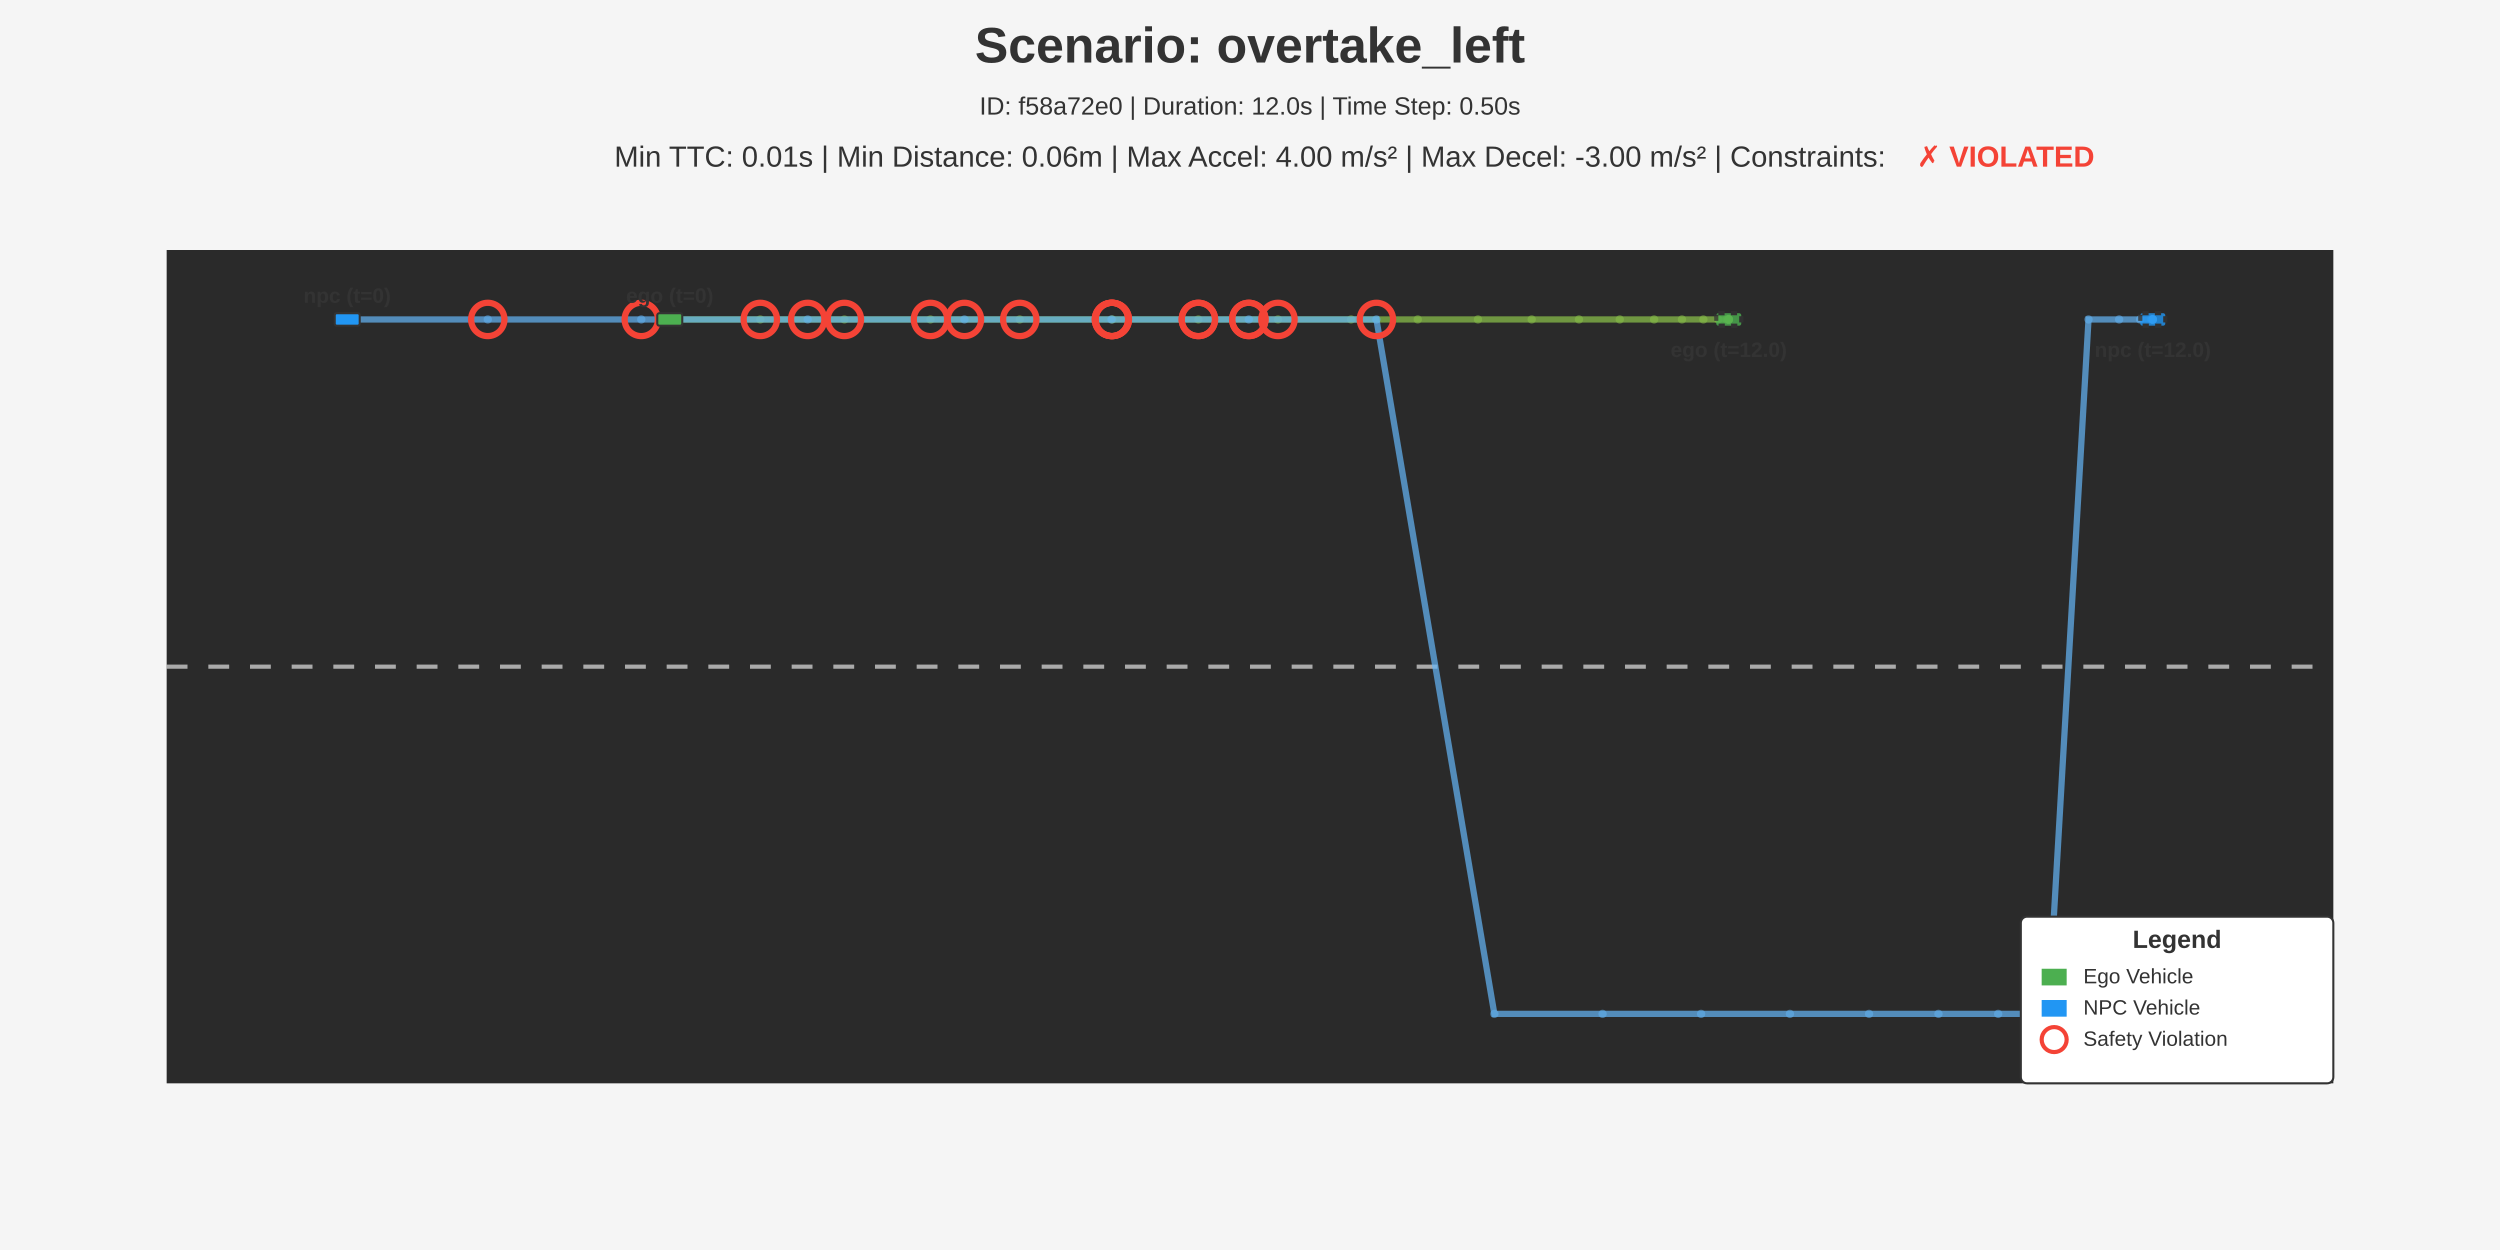
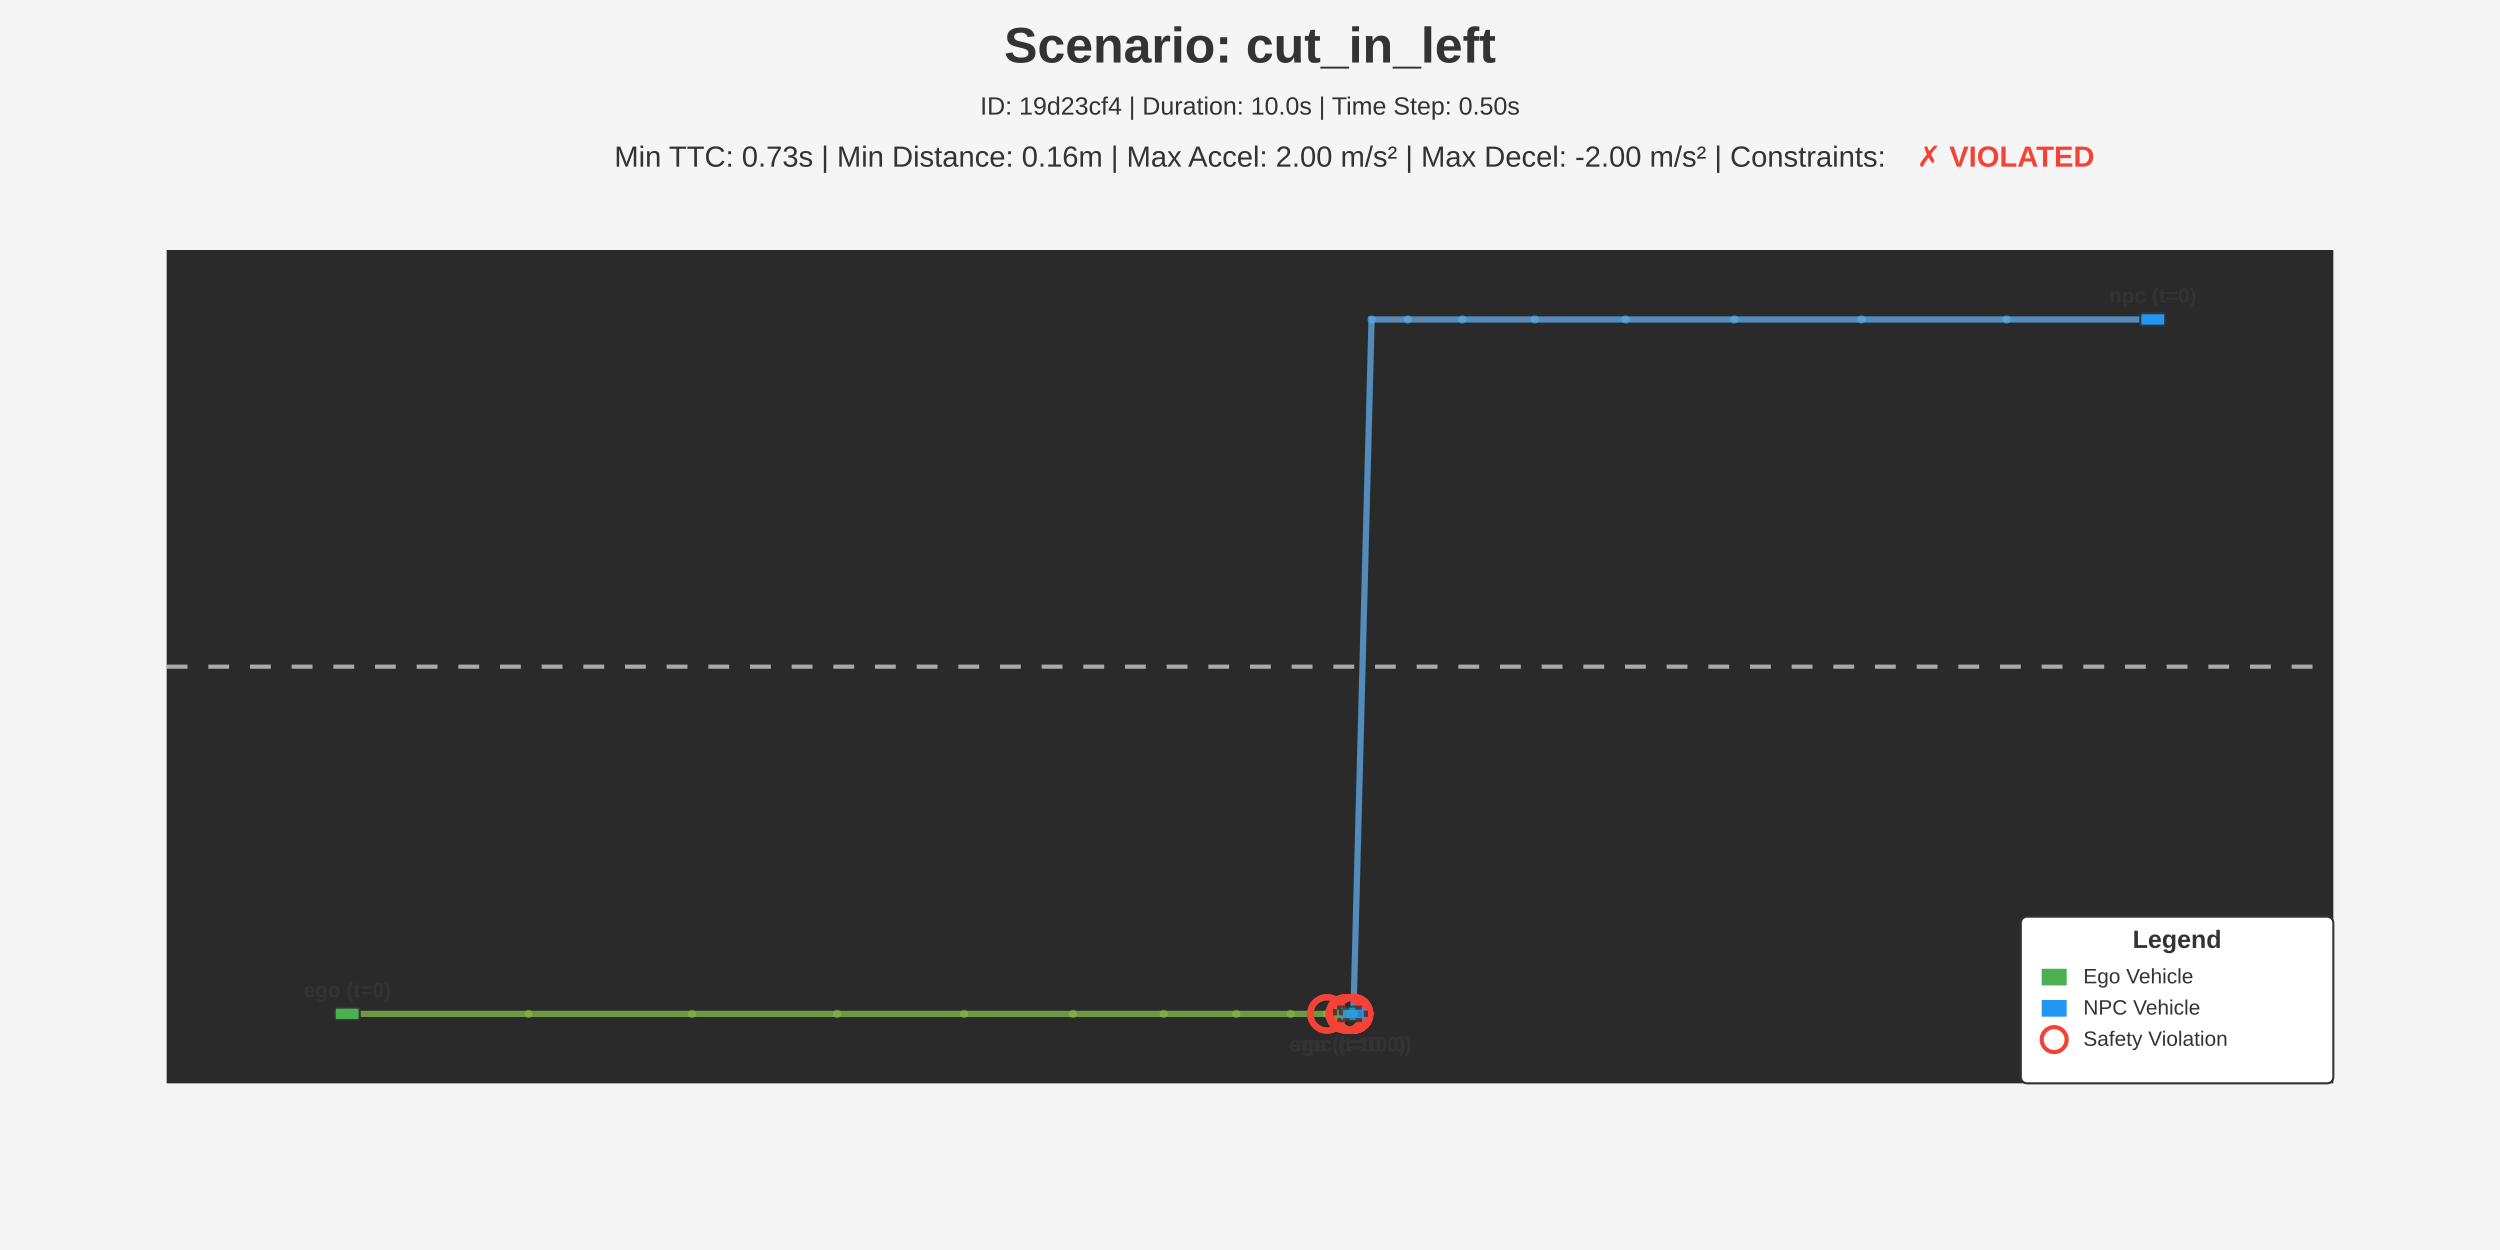
<svg xmlns="http://www.w3.org/2000/svg" height="600" viewBox="0 0 1200 600" width="1200">
  <rect fill="#F5F5F5" height="600" width="1200" />
  <g id="header">
    <text fill="#333333" font-family="Arial, sans-serif" font-size="24" font-weight="bold" text-anchor="middle" x="600" y="30">
- Scenario: overtake_left
+ Scenario: cut_in_left
</text>
    <text fill="#333333" font-family="Arial, sans-serif" font-size="12" text-anchor="middle" x="600" y="55">
- ID: f58a72e0 | Duration: 12.0s | Time Step: 0.50s
+ ID: 19d23cf4 | Duration: 10.0s | Time Step: 0.50s
</text>
  </g>
  <g id="metrics">
    <text fill="#333333" font-family="Arial, sans-serif" font-size="14" text-anchor="middle" x="600" y="80">
- Min TTC: 0.01s | Min Distance: 0.06m | Max Accel: 4.00 m/s² | Max Decel: -3.00 m/s² | Constraints: 
+ Min TTC: 0.73s | Min Distance: 0.16m | Max Accel: 2.00 m/s² | Max Decel: -2.00 m/s² | Constraints: 
</text>
    <text fill="#F44336" font-family="Arial, sans-serif" font-size="14" font-weight="bold" text-anchor="start" x="920" y="80">
✗ VIOLATED
</text>
  </g>
  <rect fill="#2A2A2A" height="400" width="1040" x="80" y="120" />
  <g id="lane_markings">
    <line opacity="0.6" stroke="#FFFFFF" stroke-dasharray="10,10" stroke-width="2" x1="80" x2="1120" y1="320" y2="320" />
    <line stroke="#FFFFFF" stroke-width="3" x1="80" x2="1120" y1="-13.333" y2="-13.333" />
    <line stroke="#FFFFFF" stroke-width="3" x1="80" x2="1120" y1="653.333" y2="653.333" />
  </g>
  <g id="trajectories">
-     <path d="M 321.488 153.333 L 364.949 153.333 L 405.305 153.333 L 446.619 153.333 L 489.485 153.333 L 533.903 153.333 L 575.217 153.333 L 613.426 153.333 L 648.531 153.333 L 680.532 153.333 L 709.428 153.333 L 735.22 153.333 L 757.908 153.333 L 777.491 153.333 L 793.97 153.333 L 807.345 153.333 L 817.615 153.333 L 824.781 153.333 L 828.843 153.333 L 829.8 153.333 L 829.8 153.333 L 829.8 153.333 L 829.8 153.333 L 829.8 153.333 L 829.8 153.333 " fill="none" opacity="0.7" stroke="#8BC34A" stroke-width="3" />
-     <circle cx="321.488" cy="153.333" fill="#8BC34A" opacity="0.5" r="2" />
-     <circle cx="364.949" cy="153.333" fill="#8BC34A" opacity="0.5" r="2" />
-     <circle cx="405.305" cy="153.333" fill="#8BC34A" opacity="0.5" r="2" />
-     <circle cx="446.619" cy="153.333" fill="#8BC34A" opacity="0.5" r="2" />
-     <circle cx="489.485" cy="153.333" fill="#8BC34A" opacity="0.5" r="2" />
-     <circle cx="533.903" cy="153.333" fill="#8BC34A" opacity="0.5" r="2" />
-     <circle cx="575.217" cy="153.333" fill="#8BC34A" opacity="0.5" r="2" />
-     <circle cx="613.426" cy="153.333" fill="#8BC34A" opacity="0.5" r="2" />
-     <circle cx="648.531" cy="153.333" fill="#8BC34A" opacity="0.5" r="2" />
-     <circle cx="680.532" cy="153.333" fill="#8BC34A" opacity="0.5" r="2" />
-     <circle cx="709.428" cy="153.333" fill="#8BC34A" opacity="0.5" r="2" />
-     <circle cx="735.22" cy="153.333" fill="#8BC34A" opacity="0.5" r="2" />
-     <circle cx="757.908" cy="153.333" fill="#8BC34A" opacity="0.5" r="2" />
-     <circle cx="777.491" cy="153.333" fill="#8BC34A" opacity="0.5" r="2" />
-     <circle cx="793.97" cy="153.333" fill="#8BC34A" opacity="0.5" r="2" />
-     <circle cx="807.345" cy="153.333" fill="#8BC34A" opacity="0.5" r="2" />
-     <circle cx="817.615" cy="153.333" fill="#8BC34A" opacity="0.5" r="2" />
-     <circle cx="824.781" cy="153.333" fill="#8BC34A" opacity="0.5" r="2" />
-     <circle cx="828.843" cy="153.333" fill="#8BC34A" opacity="0.5" r="2" />
-     <circle cx="829.8" cy="153.333" fill="#8BC34A" opacity="0.5" r="2" />
-     <circle cx="829.8" cy="153.333" fill="#8BC34A" opacity="0.5" r="2" />
-     <circle cx="829.8" cy="153.333" fill="#8BC34A" opacity="0.5" r="2" />
-     <circle cx="829.8" cy="153.333" fill="#8BC34A" opacity="0.5" r="2" />
-     <circle cx="829.8" cy="153.333" fill="#8BC34A" opacity="0.5" r="2" />
-     <circle cx="829.8" cy="153.333" fill="#8BC34A" opacity="0.5" r="2" />
-     <path d="M 166.667 153.333 L 234.136 153.333 L 307.815 153.333 L 387.702 153.333 L 462.932 153.333 L 533.506 153.333 L 599.424 153.333 L 660.685 153.333 L 717.289 486.667 L 769.237 486.667 L 816.529 486.667 L 859.164 486.667 L 897.142 486.667 L 930.464 486.667 L 959.129 486.667 L 983.138 486.667 L 1002.49 153.333 L 1017.186 153.333 L 1027.225 153.333 L 1032.607 153.333 L 1033.333 153.333 L 1033.333 153.333 L 1033.333 153.333 L 1033.333 153.333 L 1033.333 153.333 " fill="none" opacity="0.7" stroke="#64B5F6" stroke-width="3" />
-     <circle cx="166.667" cy="153.333" fill="#64B5F6" opacity="0.5" r="2" />
-     <circle cx="234.136" cy="153.333" fill="#64B5F6" opacity="0.5" r="2" />
-     <circle cx="307.815" cy="153.333" fill="#64B5F6" opacity="0.5" r="2" />
-     <circle cx="387.702" cy="153.333" fill="#64B5F6" opacity="0.5" r="2" />
-     <circle cx="462.932" cy="153.333" fill="#64B5F6" opacity="0.5" r="2" />
-     <circle cx="533.506" cy="153.333" fill="#64B5F6" opacity="0.5" r="2" />
-     <circle cx="599.424" cy="153.333" fill="#64B5F6" opacity="0.5" r="2" />
-     <circle cx="660.685" cy="153.333" fill="#64B5F6" opacity="0.5" r="2" />
-     <circle cx="717.289" cy="486.667" fill="#64B5F6" opacity="0.5" r="2" />
-     <circle cx="769.237" cy="486.667" fill="#64B5F6" opacity="0.5" r="2" />
-     <circle cx="816.529" cy="486.667" fill="#64B5F6" opacity="0.5" r="2" />
-     <circle cx="859.164" cy="486.667" fill="#64B5F6" opacity="0.5" r="2" />
-     <circle cx="897.142" cy="486.667" fill="#64B5F6" opacity="0.5" r="2" />
-     <circle cx="930.464" cy="486.667" fill="#64B5F6" opacity="0.5" r="2" />
-     <circle cx="959.129" cy="486.667" fill="#64B5F6" opacity="0.5" r="2" />
-     <circle cx="983.138" cy="486.667" fill="#64B5F6" opacity="0.5" r="2" />
-     <circle cx="1002.49" cy="153.333" fill="#64B5F6" opacity="0.5" r="2" />
-     <circle cx="1017.186" cy="153.333" fill="#64B5F6" opacity="0.5" r="2" />
-     <circle cx="1027.225" cy="153.333" fill="#64B5F6" opacity="0.5" r="2" />
-     <circle cx="1032.607" cy="153.333" fill="#64B5F6" opacity="0.5" r="2" />
+     <path d="M 166.667 486.667 L 253.76 486.667 L 332.144 486.667 L 401.819 486.667 L 462.784 486.667 L 515.04 486.667 L 558.587 486.667 L 593.424 486.667 L 619.552 486.667 L 636.971 486.667 L 645.681 486.667 L 646.247 486.667 L 646.813 486.667 L 646.813 486.667 L 646.813 486.667 L 646.813 486.667 L 646.813 486.667 L 646.813 486.667 L 646.813 486.667 L 646.813 486.667 L 646.813 486.667 " fill="none" opacity="0.7" stroke="#8BC34A" stroke-width="3" />
+     <circle cx="166.667" cy="486.667" fill="#8BC34A" opacity="0.5" r="2" />
+     <circle cx="253.76" cy="486.667" fill="#8BC34A" opacity="0.5" r="2" />
+     <circle cx="332.144" cy="486.667" fill="#8BC34A" opacity="0.5" r="2" />
+     <circle cx="401.819" cy="486.667" fill="#8BC34A" opacity="0.5" r="2" />
+     <circle cx="462.784" cy="486.667" fill="#8BC34A" opacity="0.5" r="2" />
+     <circle cx="515.04" cy="486.667" fill="#8BC34A" opacity="0.5" r="2" />
+     <circle cx="558.587" cy="486.667" fill="#8BC34A" opacity="0.5" r="2" />
+     <circle cx="593.424" cy="486.667" fill="#8BC34A" opacity="0.5" r="2" />
+     <circle cx="619.552" cy="486.667" fill="#8BC34A" opacity="0.5" r="2" />
+     <circle cx="636.971" cy="486.667" fill="#8BC34A" opacity="0.5" r="2" />
+     <circle cx="645.681" cy="486.667" fill="#8BC34A" opacity="0.5" r="2" />
+     <circle cx="646.247" cy="486.667" fill="#8BC34A" opacity="0.5" r="2" />
+     <circle cx="646.813" cy="486.667" fill="#8BC34A" opacity="0.5" r="2" />
+     <circle cx="646.813" cy="486.667" fill="#8BC34A" opacity="0.5" r="2" />
+     <circle cx="646.813" cy="486.667" fill="#8BC34A" opacity="0.5" r="2" />
+     <circle cx="646.813" cy="486.667" fill="#8BC34A" opacity="0.5" r="2" />
+     <circle cx="646.813" cy="486.667" fill="#8BC34A" opacity="0.5" r="2" />
+     <circle cx="646.813" cy="486.667" fill="#8BC34A" opacity="0.5" r="2" />
+     <circle cx="646.813" cy="486.667" fill="#8BC34A" opacity="0.5" r="2" />
+     <circle cx="646.813" cy="486.667" fill="#8BC34A" opacity="0.5" r="2" />
+     <circle cx="646.813" cy="486.667" fill="#8BC34A" opacity="0.5" r="2" />
+     <path d="M 1033.333 153.333 L 963.18 153.333 L 893.505 153.333 L 832.539 153.333 L 780.283 153.333 L 736.737 153.333 L 701.899 153.333 L 675.771 153.333 L 658.353 153.333 L 649.643 486.667 L 649.643 486.667 L 649.643 486.667 L 649.643 486.667 L 649.643 486.667 L 649.643 486.667 L 649.643 486.667 L 649.643 486.667 L 649.643 486.667 L 649.643 486.667 L 649.643 486.667 L 649.643 486.667 " fill="none" opacity="0.7" stroke="#64B5F6" stroke-width="3" />
    <circle cx="1033.333" cy="153.333" fill="#64B5F6" opacity="0.5" r="2" />
-     <circle cx="1033.333" cy="153.333" fill="#64B5F6" opacity="0.5" r="2" />
-     <circle cx="1033.333" cy="153.333" fill="#64B5F6" opacity="0.5" r="2" />
-     <circle cx="1033.333" cy="153.333" fill="#64B5F6" opacity="0.5" r="2" />
-     <circle cx="1033.333" cy="153.333" fill="#64B5F6" opacity="0.5" r="2" />
-     <circle cx="364.949" cy="153.333" fill="none" r="8" stroke="#F44336" stroke-width="3" />
-     <circle cx="234.136" cy="153.333" fill="none" r="8" stroke="#F44336" stroke-width="3" />
-     <circle cx="405.305" cy="153.333" fill="none" r="8" stroke="#F44336" stroke-width="3" />
-     <circle cx="307.815" cy="153.333" fill="none" r="8" stroke="#F44336" stroke-width="3" />
-     <circle cx="446.619" cy="153.333" fill="none" r="8" stroke="#F44336" stroke-width="3" />
-     <circle cx="387.702" cy="153.333" fill="none" r="8" stroke="#F44336" stroke-width="3" />
-     <circle cx="489.485" cy="153.333" fill="none" r="8" stroke="#F44336" stroke-width="3" />
-     <circle cx="462.932" cy="153.333" fill="none" r="8" stroke="#F44336" stroke-width="3" />
-     <circle cx="533.903" cy="153.333" fill="none" r="8" stroke="#F44336" stroke-width="3" />
-     <circle cx="533.506" cy="153.333" fill="none" r="8" stroke="#F44336" stroke-width="3" />
-     <circle cx="533.903" cy="153.333" fill="none" r="8" stroke="#F44336" stroke-width="3" />
-     <circle cx="533.506" cy="153.333" fill="none" r="8" stroke="#F44336" stroke-width="3" />
-     <circle cx="575.217" cy="153.333" fill="none" r="8" stroke="#F44336" stroke-width="3" />
-     <circle cx="599.424" cy="153.333" fill="none" r="8" stroke="#F44336" stroke-width="3" />
-     <circle cx="575.217" cy="153.333" fill="none" r="8" stroke="#F44336" stroke-width="3" />
-     <circle cx="599.424" cy="153.333" fill="none" r="8" stroke="#F44336" stroke-width="3" />
-     <circle cx="613.426" cy="153.333" fill="none" r="8" stroke="#F44336" stroke-width="3" />
-     <circle cx="660.685" cy="153.333" fill="none" r="8" stroke="#F44336" stroke-width="3" />
+     <circle cx="963.18" cy="153.333" fill="#64B5F6" opacity="0.5" r="2" />
+     <circle cx="893.505" cy="153.333" fill="#64B5F6" opacity="0.5" r="2" />
+     <circle cx="832.539" cy="153.333" fill="#64B5F6" opacity="0.5" r="2" />
+     <circle cx="780.283" cy="153.333" fill="#64B5F6" opacity="0.5" r="2" />
+     <circle cx="736.737" cy="153.333" fill="#64B5F6" opacity="0.5" r="2" />
+     <circle cx="701.899" cy="153.333" fill="#64B5F6" opacity="0.5" r="2" />
+     <circle cx="675.771" cy="153.333" fill="#64B5F6" opacity="0.5" r="2" />
+     <circle cx="658.353" cy="153.333" fill="#64B5F6" opacity="0.5" r="2" />
+     <circle cx="649.643" cy="486.667" fill="#64B5F6" opacity="0.5" r="2" />
+     <circle cx="649.643" cy="486.667" fill="#64B5F6" opacity="0.5" r="2" />
+     <circle cx="649.643" cy="486.667" fill="#64B5F6" opacity="0.5" r="2" />
+     <circle cx="649.643" cy="486.667" fill="#64B5F6" opacity="0.5" r="2" />
+     <circle cx="649.643" cy="486.667" fill="#64B5F6" opacity="0.5" r="2" />
+     <circle cx="649.643" cy="486.667" fill="#64B5F6" opacity="0.5" r="2" />
+     <circle cx="649.643" cy="486.667" fill="#64B5F6" opacity="0.5" r="2" />
+     <circle cx="649.643" cy="486.667" fill="#64B5F6" opacity="0.5" r="2" />
+     <circle cx="649.643" cy="486.667" fill="#64B5F6" opacity="0.5" r="2" />
+     <circle cx="649.643" cy="486.667" fill="#64B5F6" opacity="0.5" r="2" />
+     <circle cx="649.643" cy="486.667" fill="#64B5F6" opacity="0.5" r="2" />
+     <circle cx="649.643" cy="486.667" fill="#64B5F6" opacity="0.5" r="2" />
+     <circle cx="636.971" cy="486.667" fill="none" r="8" stroke="#F44336" stroke-width="3" />
+     <circle cx="649.643" cy="486.667" fill="none" r="8" stroke="#F44336" stroke-width="3" />
+     <circle cx="636.971" cy="486.667" fill="none" r="8" stroke="#F44336" stroke-width="3" />
+     <circle cx="649.643" cy="486.667" fill="none" r="8" stroke="#F44336" stroke-width="3" />
+     <circle cx="645.681" cy="486.667" fill="none" r="8" stroke="#F44336" stroke-width="3" />
+     <circle cx="649.643" cy="486.667" fill="none" r="8" stroke="#F44336" stroke-width="3" />
+     <circle cx="646.247" cy="486.667" fill="none" r="8" stroke="#F44336" stroke-width="3" />
+     <circle cx="649.643" cy="486.667" fill="none" r="8" stroke="#F44336" stroke-width="3" />
+     <circle cx="646.813" cy="486.667" fill="none" r="8" stroke="#F44336" stroke-width="3" />
+     <circle cx="649.643" cy="486.667" fill="none" r="8" stroke="#F44336" stroke-width="3" />
+     <circle cx="646.813" cy="486.667" fill="none" r="8" stroke="#F44336" stroke-width="3" />
+     <circle cx="649.643" cy="486.667" fill="none" r="8" stroke="#F44336" stroke-width="3" />
+     <circle cx="646.813" cy="486.667" fill="none" r="8" stroke="#F44336" stroke-width="3" />
+     <circle cx="649.643" cy="486.667" fill="none" r="8" stroke="#F44336" stroke-width="3" />
+     <circle cx="646.813" cy="486.667" fill="none" r="8" stroke="#F44336" stroke-width="3" />
+     <circle cx="649.643" cy="486.667" fill="none" r="8" stroke="#F44336" stroke-width="3" />
+     <circle cx="646.813" cy="486.667" fill="none" r="8" stroke="#F44336" stroke-width="3" />
+     <circle cx="649.643" cy="486.667" fill="none" r="8" stroke="#F44336" stroke-width="3" />
+     <circle cx="646.813" cy="486.667" fill="none" r="8" stroke="#F44336" stroke-width="3" />
+     <circle cx="649.643" cy="486.667" fill="none" r="8" stroke="#F44336" stroke-width="3" />
+     <circle cx="646.813" cy="486.667" fill="none" r="8" stroke="#F44336" stroke-width="3" />
+     <circle cx="649.643" cy="486.667" fill="none" r="8" stroke="#F44336" stroke-width="3" />
+     <circle cx="646.813" cy="486.667" fill="none" r="8" stroke="#F44336" stroke-width="3" />
+     <circle cx="649.643" cy="486.667" fill="none" r="8" stroke="#F44336" stroke-width="3" />
+     <circle cx="646.813" cy="486.667" fill="none" r="8" stroke="#F44336" stroke-width="3" />
+     <circle cx="649.643" cy="486.667" fill="none" r="8" stroke="#F44336" stroke-width="3" />
  </g>
  <g id="vehicles">
-     <rect fill="#4CAF50" height="6" rx="1" stroke="#333333" stroke-width="1" width="12" x="315.488" y="150.333" />
-     <text fill="#333333" font-family="Arial, sans-serif" font-size="10" font-weight="bold" text-anchor="middle" x="321.488" y="145.333">
+     <rect fill="#4CAF50" height="6" rx="1" stroke="#333333" stroke-width="1" width="12" x="160.667" y="483.667" />
+     <text fill="#333333" font-family="Arial, sans-serif" font-size="10" font-weight="bold" text-anchor="middle" x="166.667" y="478.667">
ego (t=0)
</text>
-     <rect fill="#4CAF50" height="6" opacity="0.8" rx="1" stroke="#333333" stroke-dasharray="3,3" stroke-width="2" width="12" x="823.8" y="150.333" />
-     <text fill="#333333" font-family="Arial, sans-serif" font-size="10" font-weight="bold" text-anchor="middle" x="829.8" y="171.333">
- ego (t=12.0)
+     <rect fill="#4CAF50" height="6" opacity="0.8" rx="1" stroke="#333333" stroke-dasharray="3,3" stroke-width="2" width="12" x="640.813" y="483.667" />
+     <text fill="#333333" font-family="Arial, sans-serif" font-size="10" font-weight="bold" text-anchor="middle" x="646.813" y="504.667">
+ ego (t=10.0)
</text>
-     <rect fill="#2196F3" height="6" rx="1" stroke="#333333" stroke-width="1" width="12" x="160.667" y="150.333" />
-     <text fill="#333333" font-family="Arial, sans-serif" font-size="10" font-weight="bold" text-anchor="middle" x="166.667" y="145.333">
+     <rect fill="#2196F3" height="6" rx="1" stroke="#333333" stroke-width="1" width="12" x="1027.333" y="150.333" />
+     <text fill="#333333" font-family="Arial, sans-serif" font-size="10" font-weight="bold" text-anchor="middle" x="1033.333" y="145.333">
npc (t=0)
</text>
-     <rect fill="#2196F3" height="6" opacity="0.8" rx="1" stroke="#333333" stroke-dasharray="3,3" stroke-width="2" width="12" x="1027.333" y="150.333" />
-     <text fill="#333333" font-family="Arial, sans-serif" font-size="10" font-weight="bold" text-anchor="middle" x="1033.333" y="171.333">
- npc (t=12.0)
+     <rect fill="#2196F3" height="6" opacity="0.8" rx="1" stroke="#333333" stroke-dasharray="3,3" stroke-width="2" width="12" x="643.643" y="483.667" />
+     <text fill="#333333" font-family="Arial, sans-serif" font-size="10" font-weight="bold" text-anchor="middle" x="649.643" y="504.667">
+ npc (t=10.0)
</text>
  </g>
  <g id="legend">
    <rect fill="white" height="80" rx="3" stroke="#333333" stroke-width="1" width="150" x="970" y="440" />
    <text fill="#333333" font-family="Arial, sans-serif" font-size="12" font-weight="bold" text-anchor="middle" x="1045" y="455">
Legend
</text>
    <rect fill="#4CAF50" height="8" width="12" x="980" y="465" />
    <text fill="#333333" font-family="Arial, sans-serif" font-size="10" text-anchor="start" x="1000" y="472">
Ego Vehicle
</text>
    <rect fill="#2196F3" height="8" width="12" x="980" y="480" />
    <text fill="#333333" font-family="Arial, sans-serif" font-size="10" text-anchor="start" x="1000" y="487">
NPC Vehicle
</text>
    <circle cx="986" cy="499" fill="none" r="6" stroke="#F44336" stroke-width="2" />
    <text fill="#333333" font-family="Arial, sans-serif" font-size="10" text-anchor="start" x="1000" y="502">
Safety Violation
</text>
  </g>
</svg>
